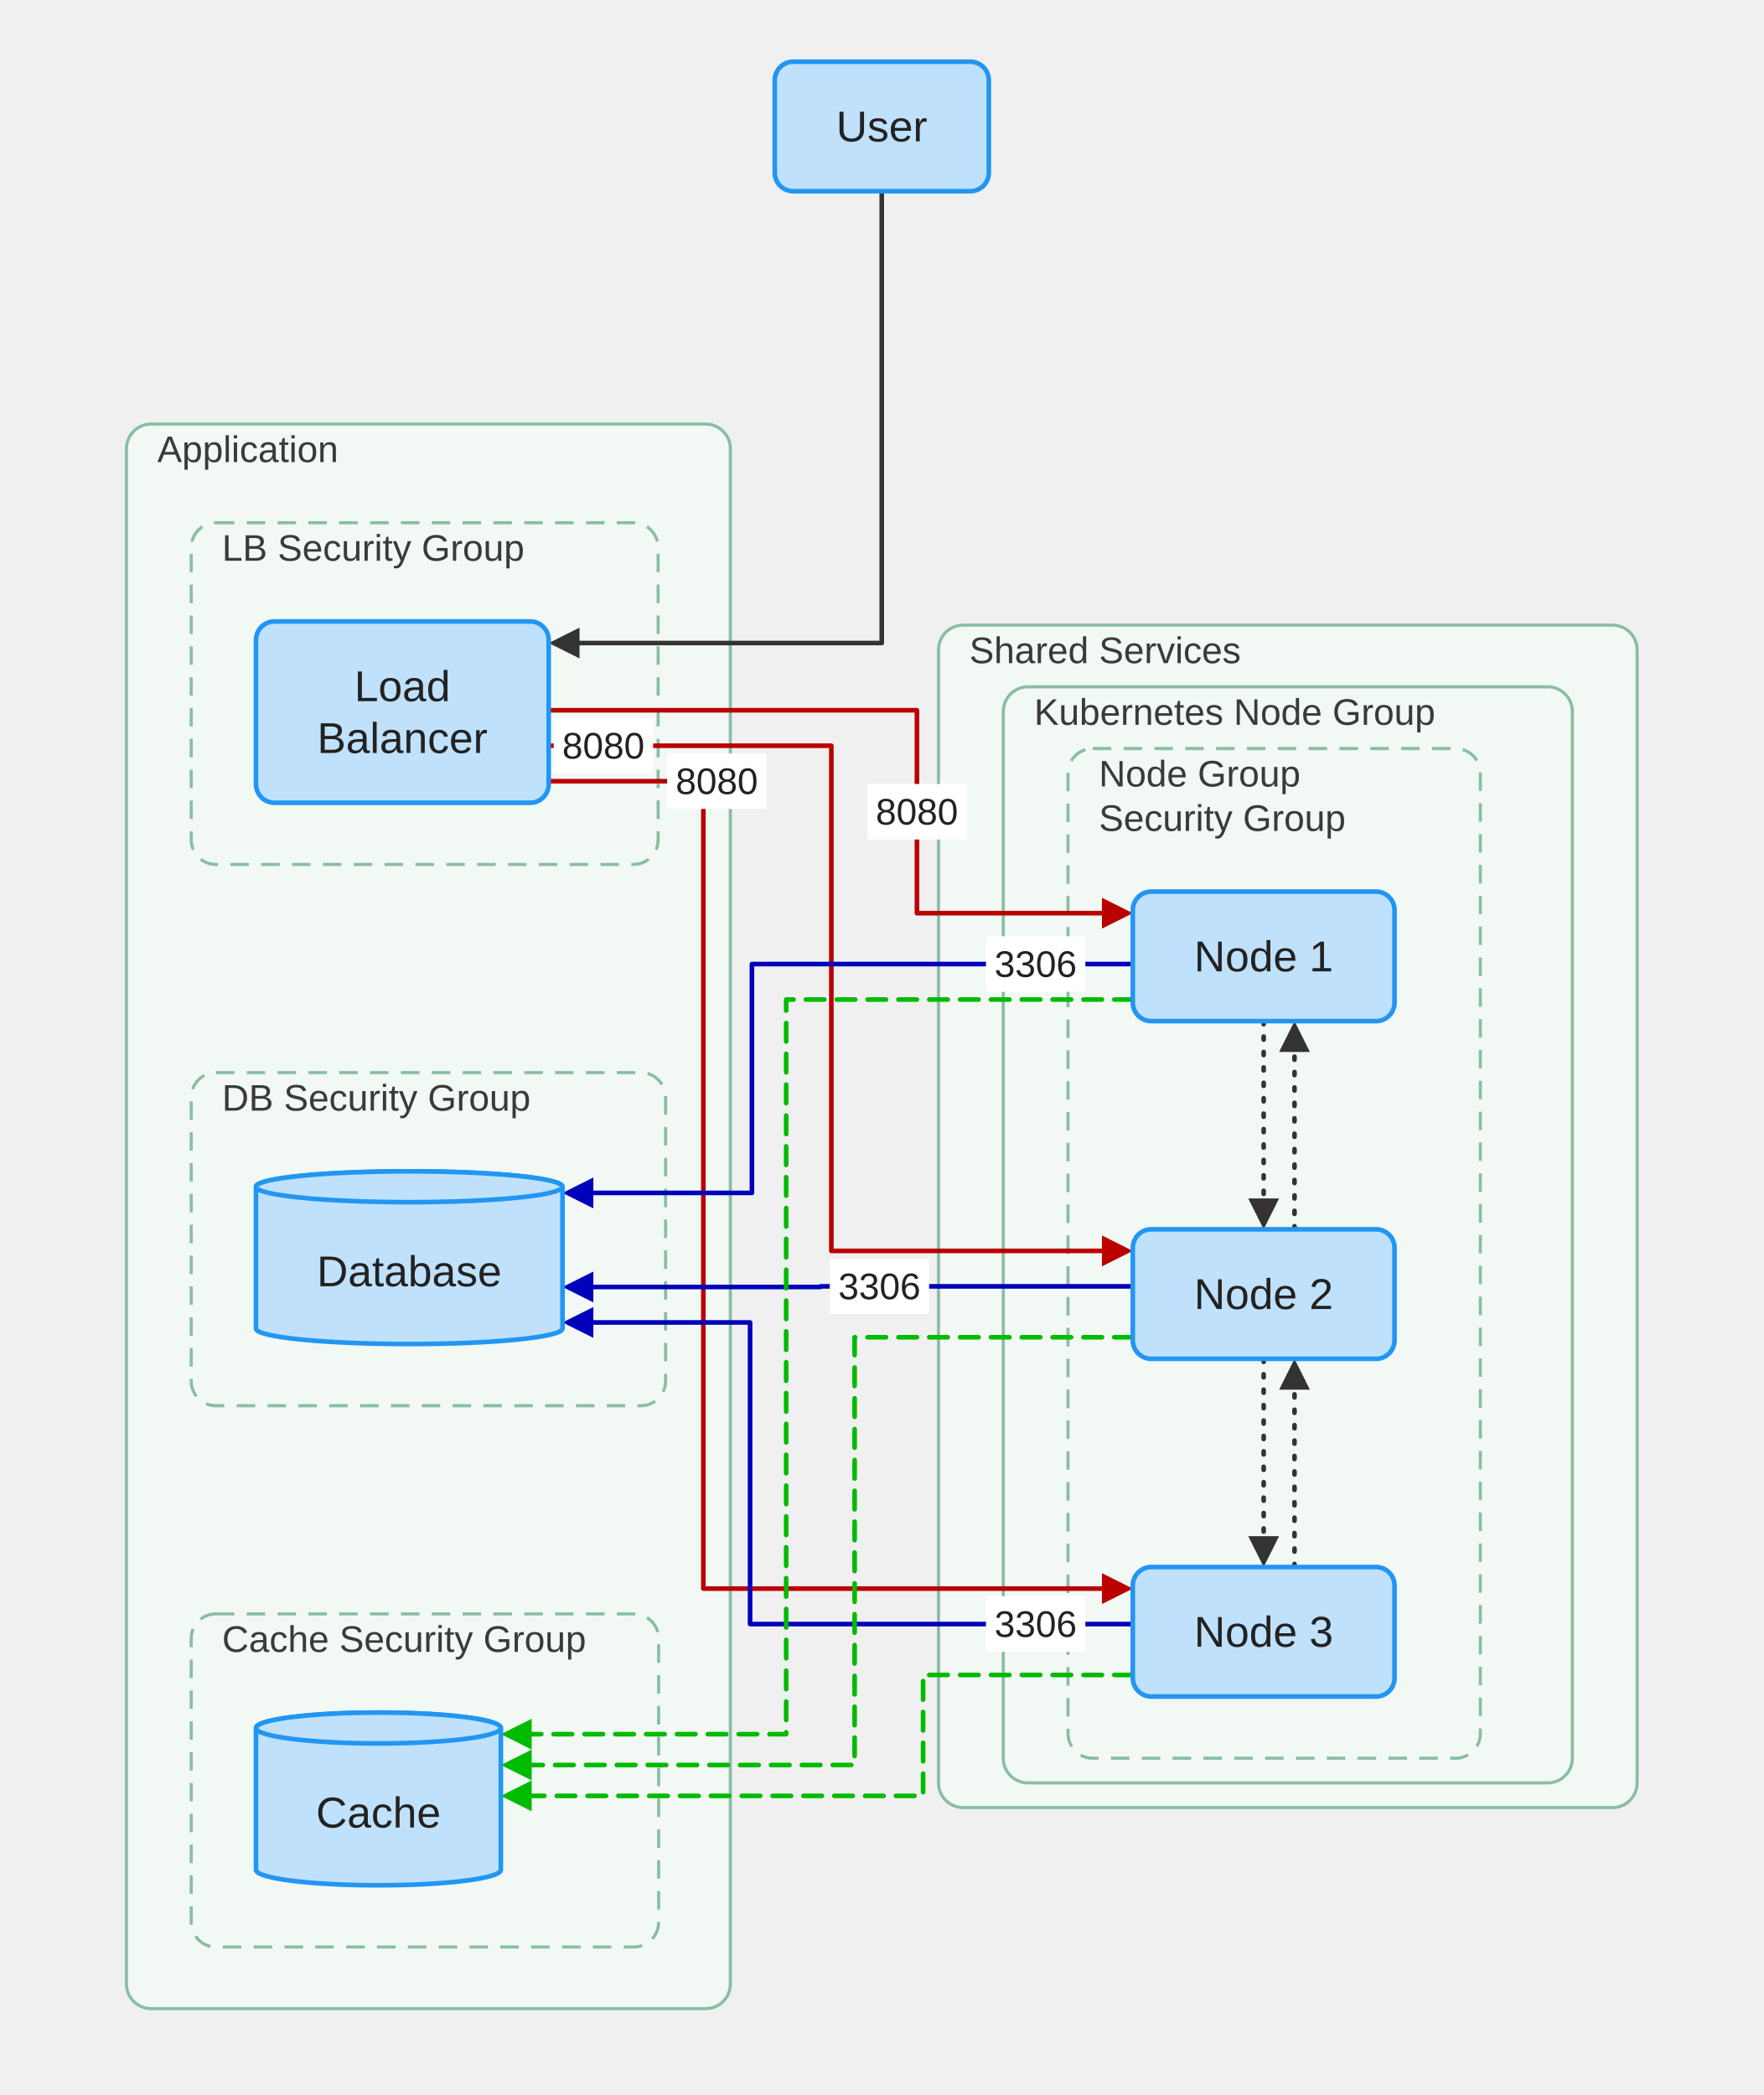
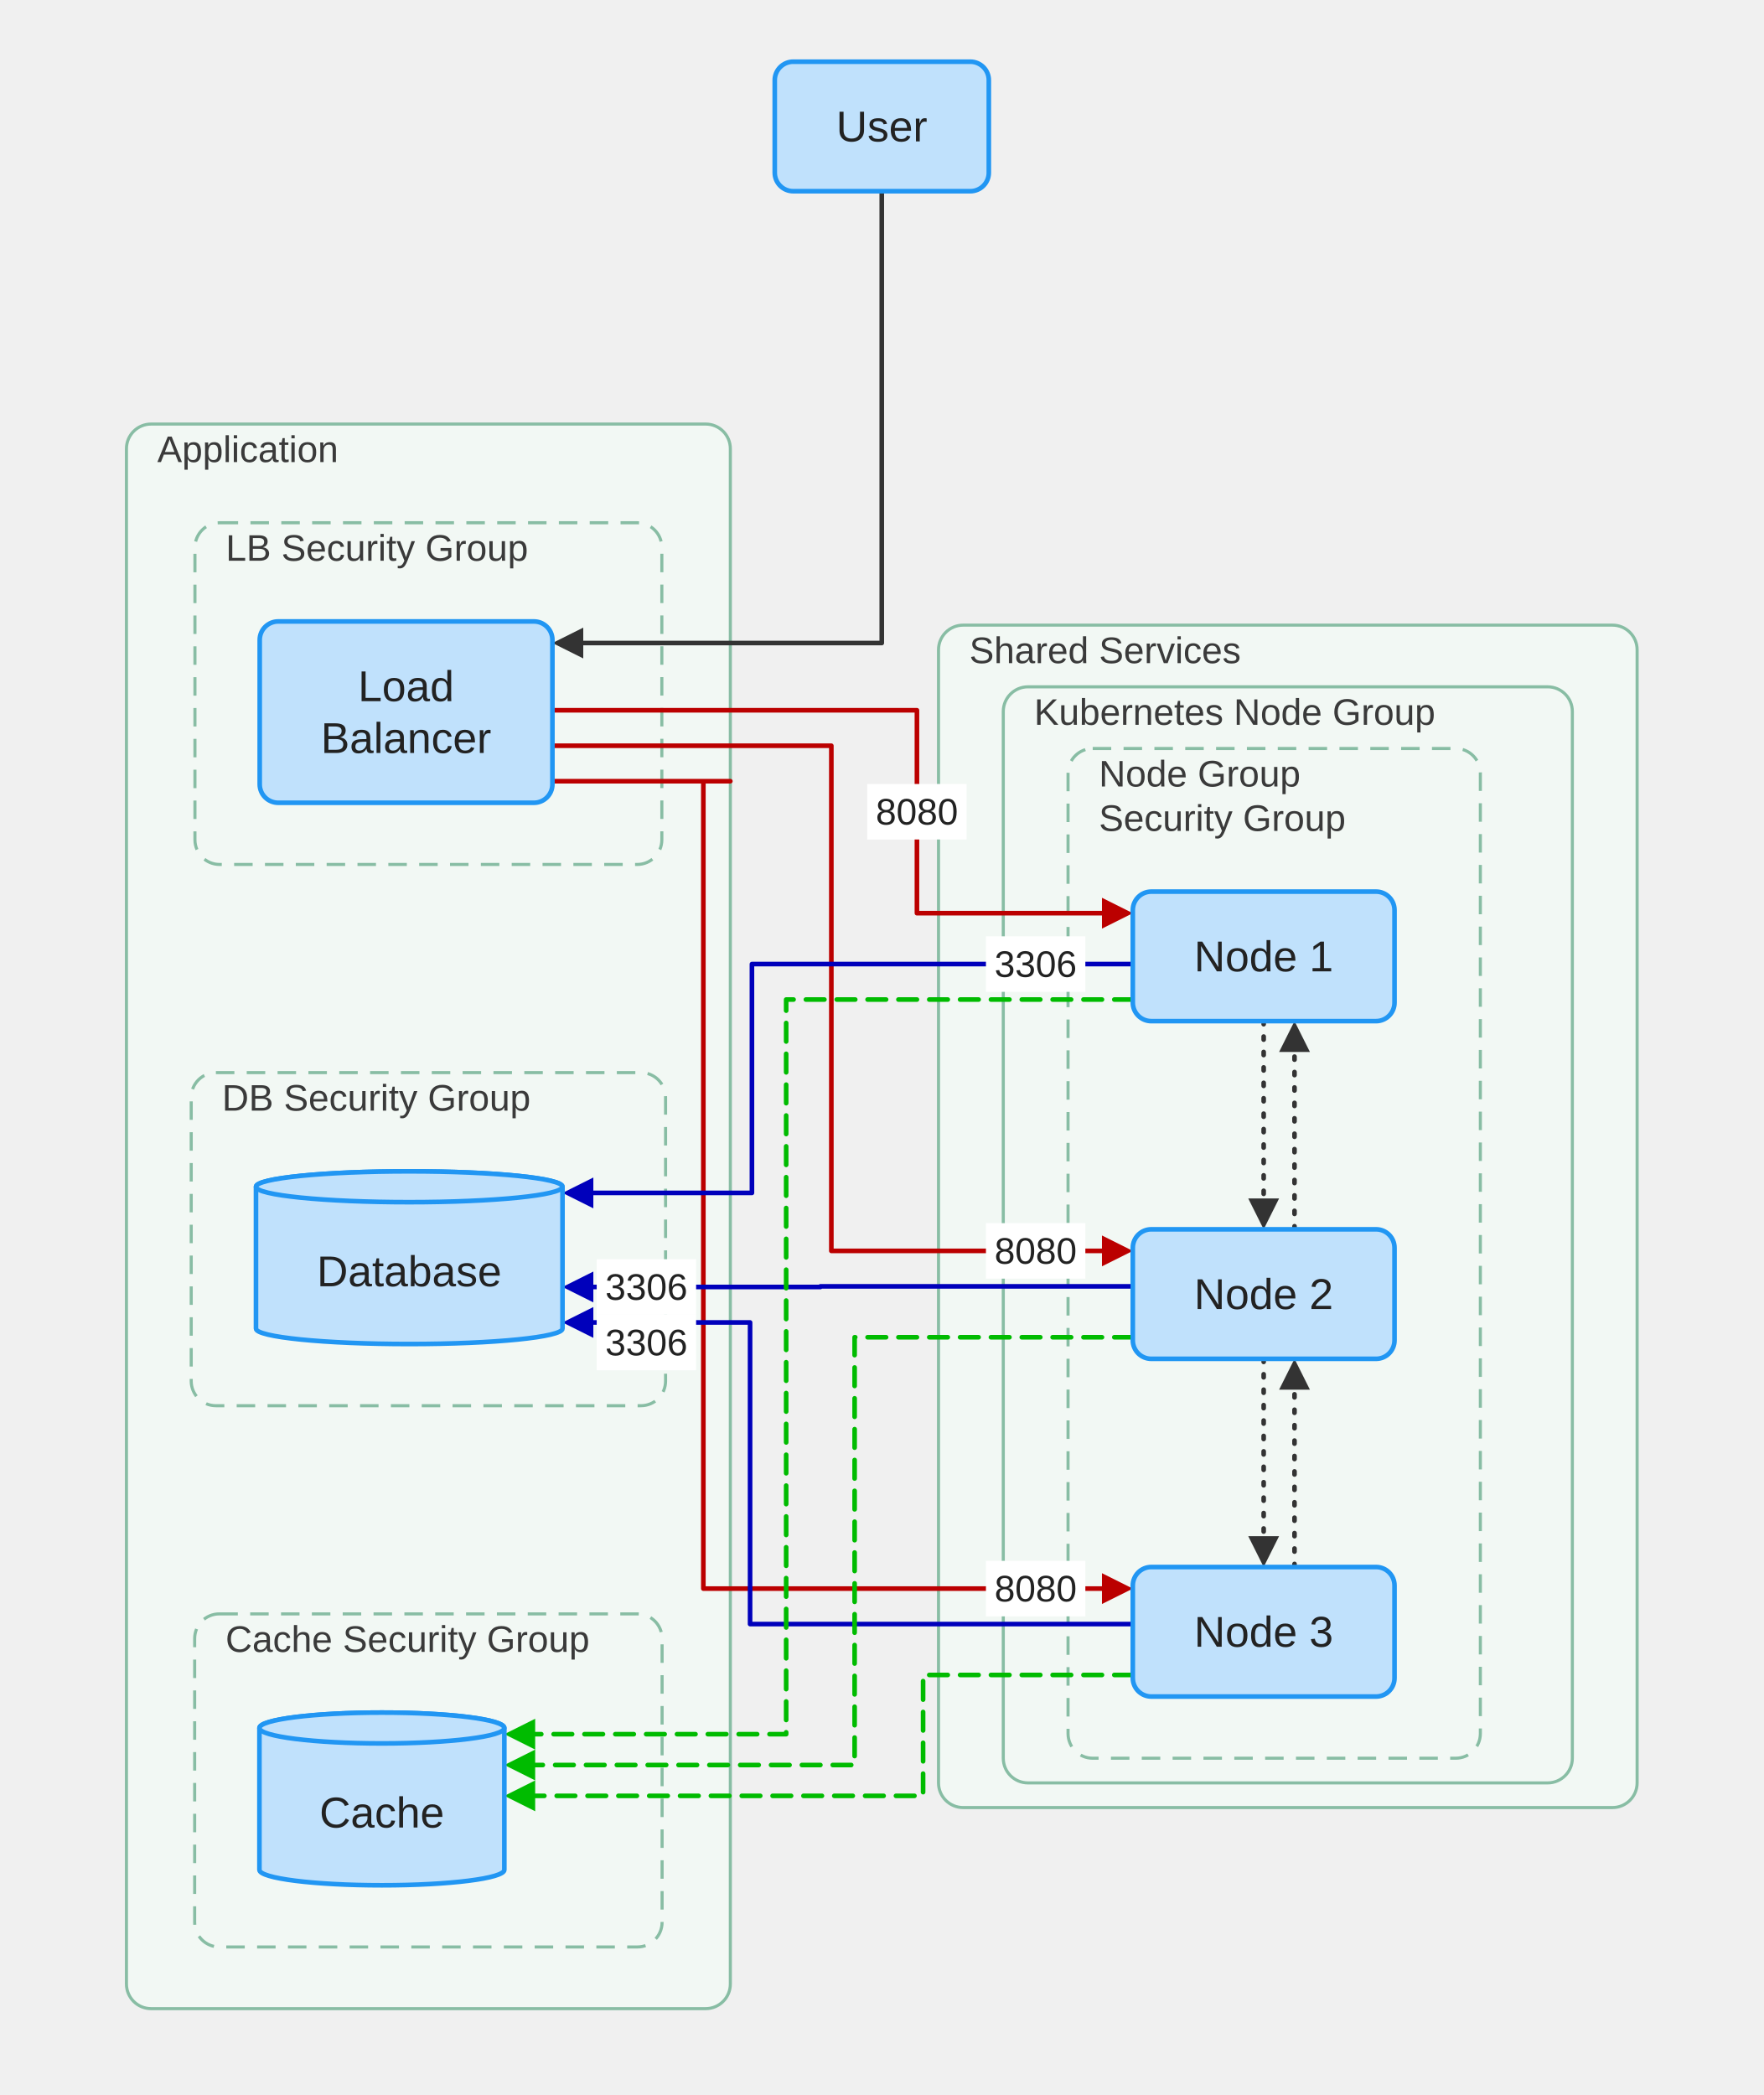
<svg xmlns="http://www.w3.org/2000/svg" width="571.82" height="679.30" viewBox="0 0 571.82 679.30">
  <defs>
    <marker id="arrow" viewBox="0 0 10 10" refX="6.00" refY="5" markerWidth="10" markerHeight="10" orient="auto" markerUnits="userSpaceOnUse">
      <path d="M0,0 L10,5 L0,10 Z" fill="#333" />
    </marker>
    <marker id="arrow-b00" viewBox="0 0 10 10" refX="6.00" refY="5" markerWidth="10" markerHeight="10" orient="auto" markerUnits="userSpaceOnUse">
      <path d="M0,0 L10,5 L0,10 Z" fill="#b00" />
    </marker>
    <marker id="arrow-00b" viewBox="0 0 10 10" refX="6.00" refY="5" markerWidth="10" markerHeight="10" orient="auto" markerUnits="userSpaceOnUse">
      <path d="M0,0 L10,5 L0,10 Z" fill="#00b" />
    </marker>
    <marker id="arrow-0b0" viewBox="0 0 10 10" refX="6.00" refY="5" markerWidth="10" markerHeight="10" orient="auto" markerUnits="userSpaceOnUse">
      <path d="M0,0 L10,5 L0,10 Z" fill="#0b0" />
    </marker>
  </defs>
  <g fill="none" stroke="#88BDA4" stroke-width="1" stroke-linejoin="round">
    <rect x="20.00" y="129.50" width="531.82" height="529.80" rx="8" ry="8" fill="none" stroke="none" stroke-width="1" />
    <rect x="41.00" y="137.50" width="195.81" height="513.80" rx="8" ry="8" fill="#f2f8f4" stroke="#88BDA4" stroke-width="1" />
-     <rect x="62.00" y="169.50" width="151.39" height="110.80" rx="8" ry="8" fill="#f2f8f4" stroke="#88BDA4" stroke-width="1" stroke-dasharray="6 4" />
+     <rect x="63.21" y="169.50" width="151.39" height="110.80" rx="8" ry="8" fill="#f2f8f4" stroke="#88BDA4" stroke-width="1" stroke-dasharray="6 4" />
    <rect x="62.00" y="347.80" width="153.81" height="108.00" rx="8" ry="8" fill="#f2f8f4" stroke="#88BDA4" stroke-width="1" stroke-dasharray="6 4" />
-     <rect x="62.00" y="523.30" width="151.56" height="108.00" rx="8" ry="8" fill="#f2f8f4" stroke="#88BDA4" stroke-width="1" stroke-dasharray="6 4" />
+     <rect x="63.12" y="523.30" width="151.56" height="108.00" rx="8" ry="8" fill="#f2f8f4" stroke="#88BDA4" stroke-width="1" stroke-dasharray="6 4" />
    <rect x="304.31" y="202.70" width="226.52" height="383.40" rx="8" ry="8" fill="#f2f8f4" stroke="#88BDA4" stroke-width="1" />
    <rect x="325.31" y="222.70" width="184.52" height="355.40" rx="8" ry="8" fill="#f2f8f4" stroke="#88BDA4" stroke-width="1" />
    <rect x="346.31" y="242.70" width="133.69" height="327.40" rx="8" ry="8" fill="#f2f8f4" stroke="#88BDA4" stroke-width="1" stroke-dasharray="6 4" />
  </g>
  <g fill="#3a3a3a" font-family="Arial, Helvetica, Liberation Sans, DejaVu Sans, sans-serif" font-size="12.00">
    <text x="51.00" y="141.50" text-anchor="start" dominant-baseline="hanging">Application</text>
-     <text x="72.00" y="173.50" text-anchor="start" dominant-baseline="hanging">LB Security Group</text>
+     <text x="73.21" y="173.50" text-anchor="start" dominant-baseline="hanging">LB Security Group</text>
    <text x="72.00" y="351.80" text-anchor="start" dominant-baseline="hanging">DB Security Group</text>
-     <text x="72.00" y="527.30" text-anchor="start" dominant-baseline="hanging">Cache Security Group</text>
+     <text x="73.12" y="527.30" text-anchor="start" dominant-baseline="hanging">Cache Security Group</text>
    <text x="314.31" y="206.70" text-anchor="start" dominant-baseline="hanging">Shared Services</text>
    <text x="335.31" y="226.70" text-anchor="start" dominant-baseline="hanging">Kubernetes Node Group</text>
    <text x="356.31" y="246.70" text-anchor="start" dominant-baseline="hanging">Node Group<tspan x="356.31" y="261.10">Security Group</tspan>
    </text>
  </g>
  <g fill="none" stroke-linecap="round" stroke-linejoin="round">
-     <polyline points="285.91,62.00 285.91,129.50 285.91,208.50 236.81,208.50 213.39,208.50 181.91,208.50" stroke="#333" stroke-width="1.5" marker-end="url(#arrow)" />
-     <polyline points="177.91,230.30 213.39,230.30 236.81,230.30 297.31,230.30 297.31,296.10 304.31,296.10 325.31,296.10 346.31,296.10 363.31,296.10" stroke="#b00" stroke-width="1.5" marker-end="url(#arrow-b00)" />
-     <polyline points="177.91,241.80 213.39,241.80 236.81,241.80 269.56,241.80 269.56,405.60 304.31,405.60 325.31,405.60 346.31,405.60 363.31,405.60" stroke="#b00" stroke-width="1.5" marker-end="url(#arrow-b00)" />
-     <polyline points="177.91,253.30 213.39,253.30 236.81,253.30 228.06,253.30 228.06,515.10 236.81,515.10 304.31,515.10 325.31,515.10 346.31,515.10 363.31,515.10" stroke="#b00" stroke-width="1.5" marker-end="url(#arrow-b00)" />
-     <polyline points="367.31,312.60 346.31,312.60 325.31,312.60 304.31,312.60 243.81,312.60 243.81,386.80 236.81,386.80 215.81,386.80 186.39,386.80" stroke="#00b" stroke-width="1.5" marker-end="url(#arrow-00b)" />
-     <polyline points="367.31,417.10 346.31,417.10 325.31,417.10 304.31,417.10 266.01,417.10 266.01,417.30 236.81,417.30 215.81,417.30 186.39,417.30" stroke="#00b" stroke-width="1.5" marker-end="url(#arrow-00b)" />
-     <polyline points="367.31,526.60 346.31,526.60 325.31,526.60 304.31,526.60 243.21,526.60 243.21,428.80 236.81,428.80 215.81,428.80 186.39,428.80" stroke="#00b" stroke-width="1.5" marker-end="url(#arrow-00b)" />
-     <polyline points="367.31,324.10 346.31,324.10 325.31,324.10 304.31,324.10 254.91,324.10 254.91,562.30 236.81,562.30 213.56,562.30 166.40,562.30" stroke="#0b0" stroke-width="1.5" stroke-dasharray="6 4" marker-end="url(#arrow-0b0)" />
-     <polyline points="367.31,433.60 346.31,433.60 325.31,433.60 304.31,433.60 277.11,433.60 277.11,572.30 236.81,572.30 213.56,572.30 166.40,572.30" stroke="#0b0" stroke-width="1.5" stroke-dasharray="6 4" marker-end="url(#arrow-0b0)" />
-     <polyline points="367.31,543.10 346.31,543.10 325.31,543.10 304.31,543.10 299.31,543.10 299.31,582.30 236.81,582.30 213.56,582.30 166.40,582.30" stroke="#0b0" stroke-width="1.5" stroke-dasharray="6 4" marker-end="url(#arrow-0b0)" />
+     <polyline points="285.91,62.00 285.91,129.50 285.91,208.50 236.81,208.50 214.60,208.50 183.12,208.50" stroke="#333" stroke-width="1.5" marker-end="url(#arrow)" />
+     <polyline points="179.12,230.30 236.81,230.30 297.31,230.30 297.31,296.10 304.31,296.10 363.31,296.10" stroke="#b00" stroke-width="1.5" marker-end="url(#arrow-b00)" />
+     <polyline points="179.12,241.80 236.81,241.80 269.56,241.80 269.56,405.60 304.31,405.60 363.31,405.60" stroke="#b00" stroke-width="1.5" marker-end="url(#arrow-b00)" />
+     <polyline points="179.12,253.30 236.81,253.30 228.06,253.30 228.06,515.10 236.81,515.10 304.31,515.10 363.31,515.10" stroke="#b00" stroke-width="1.5" marker-end="url(#arrow-b00)" />
+     <polyline points="367.31,312.60 304.31,312.60 243.81,312.60 243.81,386.80 236.81,386.80 186.39,386.80" stroke="#00b" stroke-width="1.5" marker-end="url(#arrow-00b)" />
+     <polyline points="367.31,417.10 304.31,417.10 266.01,417.10 266.01,417.30 236.81,417.30 186.39,417.30" stroke="#00b" stroke-width="1.5" marker-end="url(#arrow-00b)" />
+     <polyline points="367.31,526.60 304.31,526.60 243.21,526.60 243.21,428.80 236.81,428.80 186.39,428.80" stroke="#00b" stroke-width="1.5" marker-end="url(#arrow-00b)" />
+     <polyline points="367.31,324.10 304.31,324.10 254.91,324.10 254.91,562.30 236.81,562.30 167.53,562.30" stroke="#0b0" stroke-width="1.5" stroke-dasharray="6 4" marker-end="url(#arrow-0b0)" />
+     <polyline points="367.31,433.60 304.31,433.60 277.11,433.60 277.11,572.30 236.81,572.30 167.53,572.30" stroke="#0b0" stroke-width="1.5" stroke-dasharray="6 4" marker-end="url(#arrow-0b0)" />
+     <polyline points="367.31,543.10 304.31,543.10 299.31,543.10 299.31,582.30 236.81,582.30 167.53,582.30" stroke="#0b0" stroke-width="1.5" stroke-dasharray="6 4" marker-end="url(#arrow-0b0)" />
    <polyline points="409.74,331.10 409.74,394.60" stroke="#333" stroke-width="1.5" stroke-dasharray="1 4" marker-end="url(#arrow)" />
    <polyline points="409.74,440.60 409.74,504.10" stroke="#333" stroke-width="1.5" stroke-dasharray="1 4" marker-end="url(#arrow)" />
    <polyline points="419.74,508.10 419.74,444.60" stroke="#333" stroke-width="1.5" stroke-dasharray="1 4" marker-end="url(#arrow)" />
    <polyline points="419.74,398.60 419.74,335.10" stroke="#333" stroke-width="1.5" stroke-dasharray="1 4" marker-end="url(#arrow)" />
  </g>
  <g fill="#fff" stroke="none">
    <rect x="281.19" y="254.20" width="32.23" height="18.00" />
-     <rect x="179.54" y="232.80" width="32.23" height="18.00" />
-     <rect x="216.32" y="244.30" width="32.23" height="18.00" />
+     <rect x="319.69" y="396.60" width="32.23" height="18.00" />
+     <rect x="319.69" y="506.10" width="32.23" height="18.00" />
    <rect x="319.69" y="303.60" width="32.23" height="18.00" />
-     <rect x="269.04" y="408.10" width="32.23" height="18.00" />
-     <rect x="319.69" y="517.60" width="32.23" height="18.00" />
+     <rect x="193.48" y="408.30" width="32.23" height="18.00" />
+     <rect x="193.48" y="426.30" width="32.23" height="18.00" />
  </g>
  <g fill="#222" font-family="Arial, Helvetica, Liberation Sans, DejaVu Sans, sans-serif" font-size="12.00" text-anchor="middle" dominant-baseline="central">
    <text x="297.31" y="263.20">8080</text>
-     <text x="195.65" y="241.80">8080</text>
-     <text x="232.43" y="253.30">8080</text>
+     <text x="335.81" y="405.60">8080</text>
+     <text x="335.81" y="515.10">8080</text>
    <text x="335.81" y="312.60">3306</text>
-     <text x="285.16" y="417.10">3306</text>
-     <text x="335.81" y="526.60">3306</text>
+     <text x="209.60" y="417.30">3306</text>
+     <text x="209.60" y="435.30">3306</text>
  </g>
  <g>
-     <rect x="83.00" y="201.50" width="94.91" height="58.80" rx="6" ry="6" fill="#c0e1fc" stroke="#2196F3" stroke-width="1.5" />
-     <text x="130.46" y="222.50" font-family="Arial, Helvetica, Liberation Sans, DejaVu Sans, sans-serif" font-size="14" fill="#222" text-anchor="middle" dominant-baseline="central">Load<tspan x="130.46" y="239.30">Balancer</tspan>
+     <rect x="84.21" y="201.50" width="94.91" height="58.80" rx="6" ry="6" fill="#c0e1fc" stroke="#2196F3" stroke-width="1.5" />
+     <text x="131.66" y="222.50" font-family="Arial, Helvetica, Liberation Sans, DejaVu Sans, sans-serif" font-size="14" fill="#222" text-anchor="middle" dominant-baseline="central">Load<tspan x="131.66" y="239.30">Balancer</tspan>
    </text>
    <path d="M83.00,384.80 L83.00,430.80 A49.69,5.00 0 0 0 182.39,430.80 L182.39,384.80 A49.69,5.00 0 0 0 83.00,384.80 Z" fill="#c0e1fc" stroke="#2196F3" stroke-width="1.5" />
    <ellipse cx="132.69" cy="384.80" rx="49.69" ry="5.00" fill="#c0e1fc" stroke="#2196F3" stroke-width="1.5" />
    <text x="132.69" y="412.22" font-family="Arial, Helvetica, Liberation Sans, DejaVu Sans, sans-serif" font-size="14" fill="#222" text-anchor="middle" dominant-baseline="central">Database</text>
-     <path d="M83.00,560.30 L83.00,606.30 A39.70,5.00 0 0 0 162.40,606.30 L162.40,560.30 A39.70,5.00 0 0 0 83.00,560.30 Z" fill="#c0e1fc" stroke="#2196F3" stroke-width="1.5" />
-     <ellipse cx="122.70" cy="560.30" rx="39.70" ry="5.00" fill="#c0e1fc" stroke="#2196F3" stroke-width="1.5" />
-     <text x="122.70" y="587.72" font-family="Arial, Helvetica, Liberation Sans, DejaVu Sans, sans-serif" font-size="14" fill="#222" text-anchor="middle" dominant-baseline="central">Cache</text>
+     <path d="M84.12,560.30 L84.12,606.30 A39.70,5.00 0 0 0 163.53,606.30 L163.53,560.30 A39.70,5.00 0 0 0 84.12,560.30 Z" fill="#c0e1fc" stroke="#2196F3" stroke-width="1.5" />
+     <ellipse cx="123.82" cy="560.30" rx="39.70" ry="5.00" fill="#c0e1fc" stroke="#2196F3" stroke-width="1.5" />
+     <text x="123.82" y="587.72" font-family="Arial, Helvetica, Liberation Sans, DejaVu Sans, sans-serif" font-size="14" fill="#222" text-anchor="middle" dominant-baseline="central">Cache</text>
    <rect x="367.31" y="289.10" width="84.86" height="42.00" rx="6" ry="6" fill="#c0e1fc" stroke="#2196F3" stroke-width="1.5" />
    <text x="409.74" y="310.10" font-family="Arial, Helvetica, Liberation Sans, DejaVu Sans, sans-serif" font-size="14" fill="#222" text-anchor="middle" dominant-baseline="central">Node 1</text>
    <rect x="367.31" y="398.60" width="84.86" height="42.00" rx="6" ry="6" fill="#c0e1fc" stroke="#2196F3" stroke-width="1.5" />
    <text x="409.74" y="419.60" font-family="Arial, Helvetica, Liberation Sans, DejaVu Sans, sans-serif" font-size="14" fill="#222" text-anchor="middle" dominant-baseline="central">Node 2</text>
    <rect x="367.31" y="508.10" width="84.86" height="42.00" rx="6" ry="6" fill="#c0e1fc" stroke="#2196F3" stroke-width="1.5" />
    <text x="409.74" y="529.10" font-family="Arial, Helvetica, Liberation Sans, DejaVu Sans, sans-serif" font-size="14" fill="#222" text-anchor="middle" dominant-baseline="central">Node 3</text>
    <rect x="251.21" y="20.00" width="69.41" height="42.00" rx="6" ry="6" fill="#c0e1fc" stroke="#2196F3" stroke-width="1.5" />
    <text x="285.91" y="41.00" font-family="Arial, Helvetica, Liberation Sans, DejaVu Sans, sans-serif" font-size="14" fill="#222" text-anchor="middle" dominant-baseline="central">User</text>
  </g>
</svg>
